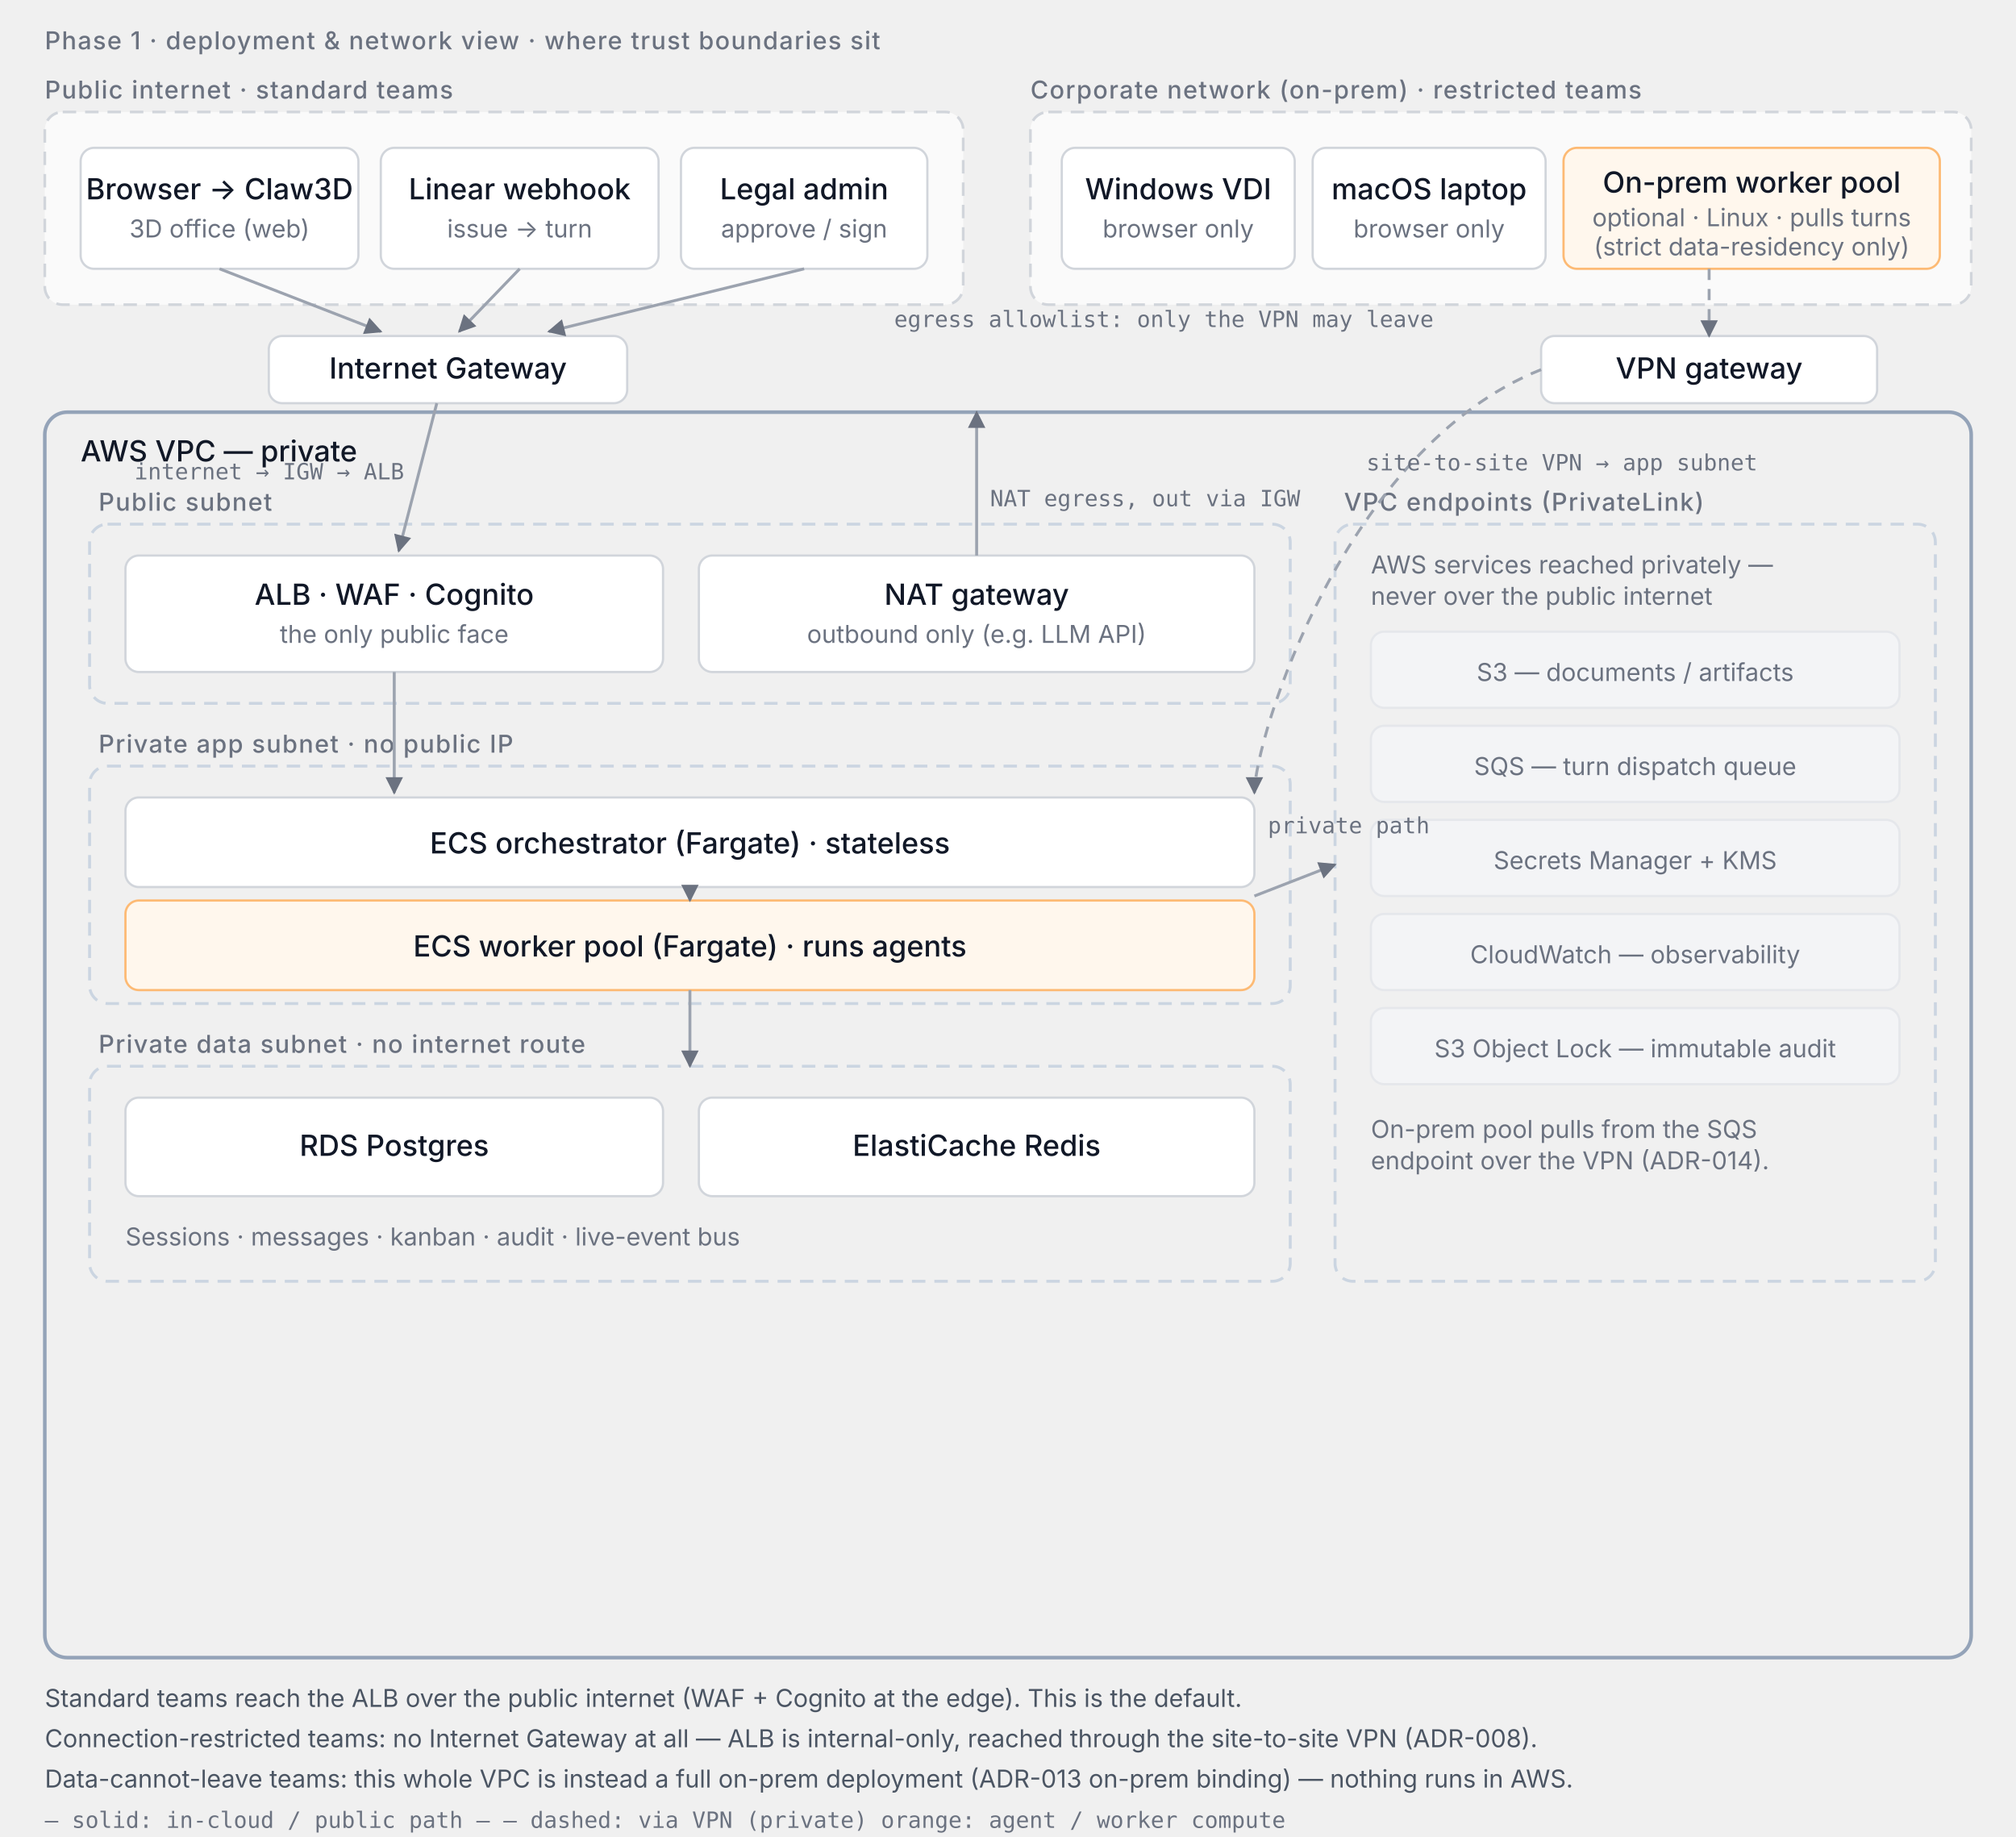
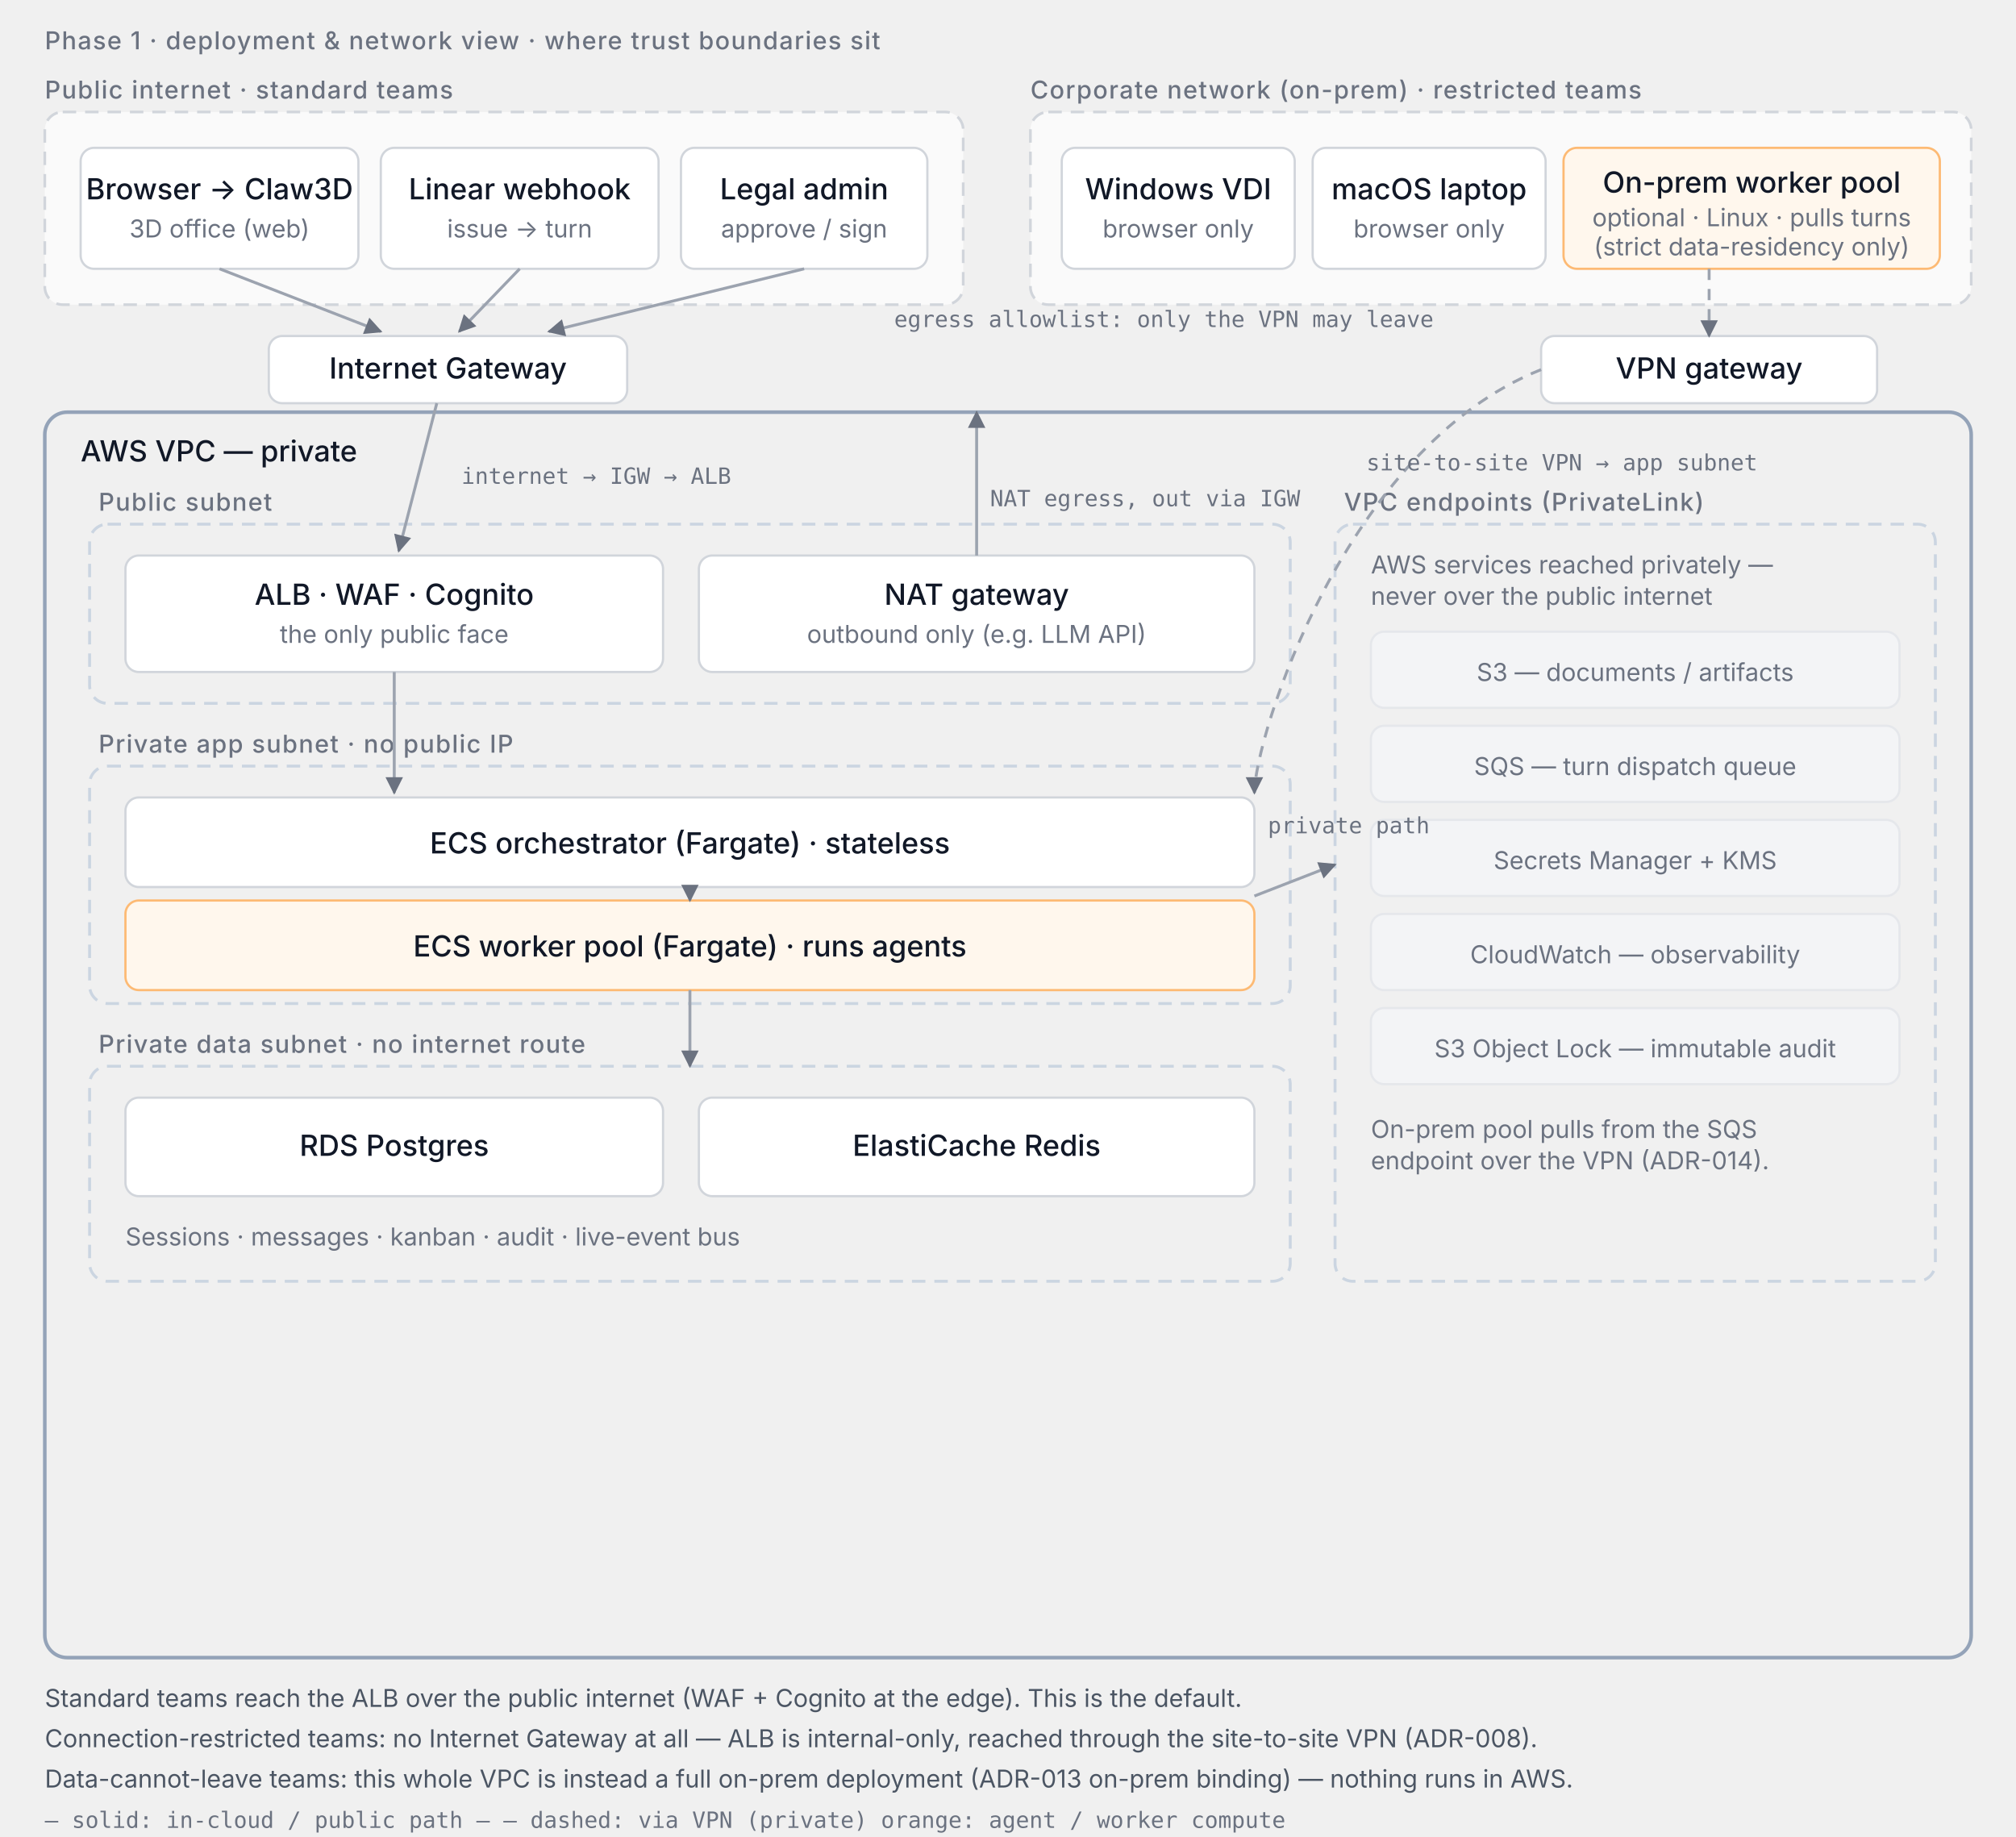
<svg xmlns="http://www.w3.org/2000/svg" viewBox="0 0 900 820" role="img" font-family="ui-sans-serif, system-ui, -apple-system, sans-serif">
  <defs>
    <marker id="arr" viewBox="0 0 10 10" refX="9" refY="5" markerWidth="6" markerHeight="6" orient="auto">
      <path d="M0,0 L10,5 L0,10 z" fill="#6b7280" />
    </marker>
    <marker id="arrDash" viewBox="0 0 10 10" refX="9" refY="5" markerWidth="6" markerHeight="6" orient="auto">
      <path d="M0,0 L10,5 L0,10 z" fill="#6b7280" />
    </marker>
  </defs>
  <style>
    .label { font-size: 13px; font-weight: 500; fill: #111827; }
    .sub { font-size: 11px; fill: #6b7280; }
    .tier { font-size: 11px; font-weight: 500; fill: #6b7280; letter-spacing: 0.5px; text-transform: uppercase; }
    .edge { stroke: #9ca3af; stroke-width: 1.3; fill: none; }
    .edgeDash { stroke: #9ca3af; stroke-width: 1.3; fill: none; stroke-dasharray: 5 4; }
    .box { fill: #ffffff; stroke: #d1d5db; stroke-width: 1; }
    .boxAgent { fill: #fff7ed; stroke: #fdba74; stroke-width: 1; }
    .zone { fill: none; stroke: #cbd5e1; stroke-width: 1.3; stroke-dasharray: 6 4; }
    .zoneFill { fill: #fafafa; stroke: #d1d5db; stroke-width: 1.2; stroke-dasharray: 6 4; }
    .vpc { fill: none; stroke: #94a3b8; stroke-width: 1.6; }
    .pill { fill: #f3f4f6; stroke: #e5e7eb; stroke-width: 1; }
    .edgeLabel { font-size: 10px; fill: #6b7280; font-family: ui-monospace, monospace; }
    .note { font-size: 11px; fill: #4b5563; }
  </style>
  <text x="20" y="22" class="tier">Phase 1 · deployment &amp; network view · where trust boundaries sit</text>
  <text x="20" y="44" class="tier">Public internet · standard teams</text>
  <rect x="20" y="50" width="410" height="86" rx="8" class="zoneFill" />
  <rect x="36" y="66" width="124" height="54" rx="6" class="box" />
  <text x="98" y="89" text-anchor="middle" class="label">Browser → Claw3D</text>
  <text x="98" y="106" text-anchor="middle" class="sub">3D office (web)</text>
  <rect x="170" y="66" width="124" height="54" rx="6" class="box" />
  <text x="232" y="89" text-anchor="middle" class="label">Linear webhook</text>
  <text x="232" y="106" text-anchor="middle" class="sub">issue → turn</text>
  <rect x="304" y="66" width="110" height="54" rx="6" class="box" />
  <text x="359" y="89" text-anchor="middle" class="label">Legal admin</text>
  <text x="359" y="106" text-anchor="middle" class="sub">approve / sign</text>
  <text x="460" y="44" class="tier">Corporate network (on-prem) · restricted teams</text>
  <rect x="460" y="50" width="420" height="86" rx="8" class="zoneFill" />
  <rect x="474" y="66" width="104" height="54" rx="6" class="box" />
  <text x="526" y="89" text-anchor="middle" class="label">Windows VDI</text>
  <text x="526" y="106" text-anchor="middle" class="sub">browser only</text>
  <rect x="586" y="66" width="104" height="54" rx="6" class="box" />
  <text x="638" y="89" text-anchor="middle" class="label">macOS laptop</text>
  <text x="638" y="106" text-anchor="middle" class="sub">browser only</text>
  <rect x="698" y="66" width="168" height="54" rx="6" class="boxAgent" />
  <text x="782" y="86" text-anchor="middle" class="label">On-prem worker pool</text>
  <text x="782" y="101" text-anchor="middle" class="sub">optional · Linux · pulls turns</text>
  <text x="782" y="114" text-anchor="middle" class="sub">(strict data-residency only)</text>
  <rect x="688" y="150" width="150" height="30" rx="6" class="box" />
  <text x="763" y="169" text-anchor="middle" class="label">VPN gateway</text>
  <text x="640" y="146" text-anchor="end" class="edgeLabel">egress allowlist: only the VPN may leave</text>
  <rect x="120" y="150" width="160" height="30" rx="6" class="box" />
  <text x="200" y="169" text-anchor="middle" class="label">Internet Gateway</text>
  <rect x="20" y="184" width="860" height="556" rx="10" class="vpc" />
  <text x="36" y="206" class="label">AWS VPC — private</text>
  <text x="44" y="228" class="tier">Public subnet</text>
  <rect x="40" y="234" width="536" height="80" rx="8" class="zone" />
  <rect x="56" y="248" width="240" height="52" rx="6" class="box" />
  <text x="176" y="270" text-anchor="middle" class="label">ALB · WAF · Cognito</text>
  <text x="176" y="287" text-anchor="middle" class="sub">the only public face</text>
  <rect x="312" y="248" width="248" height="52" rx="6" class="box" />
  <text x="436" y="270" text-anchor="middle" class="label">NAT gateway</text>
  <text x="436" y="287" text-anchor="middle" class="sub">outbound only (e.g. LLM API)</text>
  <text x="44" y="336" class="tier">Private app subnet · no public IP</text>
  <rect x="40" y="342" width="536" height="106" rx="8" class="zone" />
  <rect x="56" y="356" width="504" height="40" rx="6" class="box" />
  <text x="308" y="381" text-anchor="middle" class="label">ECS orchestrator (Fargate) · stateless</text>
  <rect x="56" y="402" width="504" height="40" rx="6" class="boxAgent" />
  <text x="308" y="427" text-anchor="middle" class="label">ECS worker pool (Fargate) · runs agents</text>
  <text x="44" y="470" class="tier">Private data subnet · no internet route</text>
  <rect x="40" y="476" width="536" height="96" rx="8" class="zone" />
  <rect x="56" y="490" width="240" height="44" rx="6" class="box" />
  <text x="176" y="516" text-anchor="middle" class="label">RDS Postgres</text>
  <rect x="312" y="490" width="248" height="44" rx="6" class="box" />
  <text x="436" y="516" text-anchor="middle" class="label">ElastiCache Redis</text>
  <text x="56" y="556" class="sub">Sessions · messages · kanban · audit · live-event bus</text>
  <text x="600" y="228" class="tier">VPC endpoints (PrivateLink)</text>
  <rect x="596" y="234" width="268" height="338" rx="8" class="zone" />
  <text x="612" y="256" class="sub">AWS services reached privately —</text>
  <text x="612" y="270" class="sub">never over the public internet</text>
  <rect x="612" y="282" width="236" height="34" rx="6" class="pill" />
  <text x="730" y="304" text-anchor="middle" class="sub">S3 — documents / artifacts</text>
  <rect x="612" y="324" width="236" height="34" rx="6" class="pill" />
  <text x="730" y="346" text-anchor="middle" class="sub">SQS — turn dispatch queue</text>
  <rect x="612" y="366" width="236" height="34" rx="6" class="pill" />
  <text x="730" y="388" text-anchor="middle" class="sub">Secrets Manager + KMS</text>
  <rect x="612" y="408" width="236" height="34" rx="6" class="pill" />
  <text x="730" y="430" text-anchor="middle" class="sub">CloudWatch — observability</text>
  <rect x="612" y="450" width="236" height="34" rx="6" class="pill" />
  <text x="730" y="472" text-anchor="middle" class="sub">S3 Object Lock — immutable audit</text>
  <text x="612" y="508" class="sub">On-prem pool pulls from the SQS</text>
  <text x="612" y="522" class="sub">endpoint over the VPN (ADR-014).</text>
  <line x1="98" y1="120" x2="170" y2="148" class="edge" marker-end="url(#arr)" />
  <line x1="232" y1="120" x2="205" y2="148" class="edge" marker-end="url(#arr)" />
  <line x1="359" y1="120" x2="245" y2="148" class="edge" marker-end="url(#arr)" />
  <line x1="195" y1="180" x2="178" y2="246" class="edge" marker-end="url(#arr)" />
-   <text x="60" y="214" class="edgeLabel">internet → IGW → ALB</text>
+   <text x="206" y="216" class="edgeLabel">internet → IGW → ALB</text>
  <line x1="763" y1="120" x2="763" y2="150" class="edgeDash" marker-end="url(#arrDash)" />
  <path d="M 688 165 C 600 200 560 330 560 354" class="edgeDash" marker-end="url(#arrDash)" />
  <text x="610" y="210" class="edgeLabel">site-to-site VPN → app subnet</text>
  <line x1="176" y1="300" x2="176" y2="354" class="edge" marker-end="url(#arr)" />
  <line x1="308" y1="396" x2="308" y2="402" class="edge" marker-end="url(#arr)" />
  <line x1="308" y1="442" x2="308" y2="476" class="edge" marker-end="url(#arr)" />
  <line x1="560" y1="400" x2="596" y2="386" class="edge" marker-end="url(#arr)" />
  <text x="566" y="372" class="edgeLabel">private path</text>
  <line x1="436" y1="248" x2="436" y2="184" class="edge" marker-end="url(#arr)" />
  <text x="442" y="226" class="edgeLabel">NAT egress, out via IGW</text>
  <text x="20" y="762" class="note">Standard teams reach the ALB over the public internet (WAF + Cognito at the edge). This is the default.</text>
  <text x="20" y="780" class="note">Connection-restricted teams: no Internet Gateway at all — ALB is internal-only, reached through the site-to-site VPN (ADR-008).</text>
  <text x="20" y="798" class="note">Data-cannot-leave teams: this whole VPC is instead a full on-prem deployment (ADR-013 on-prem binding) — nothing runs in AWS.</text>
  <text x="20" y="816" class="edgeLabel">— solid: in-cloud / public path    – – dashed: via VPN (private)    orange: agent / worker compute</text>
</svg>
